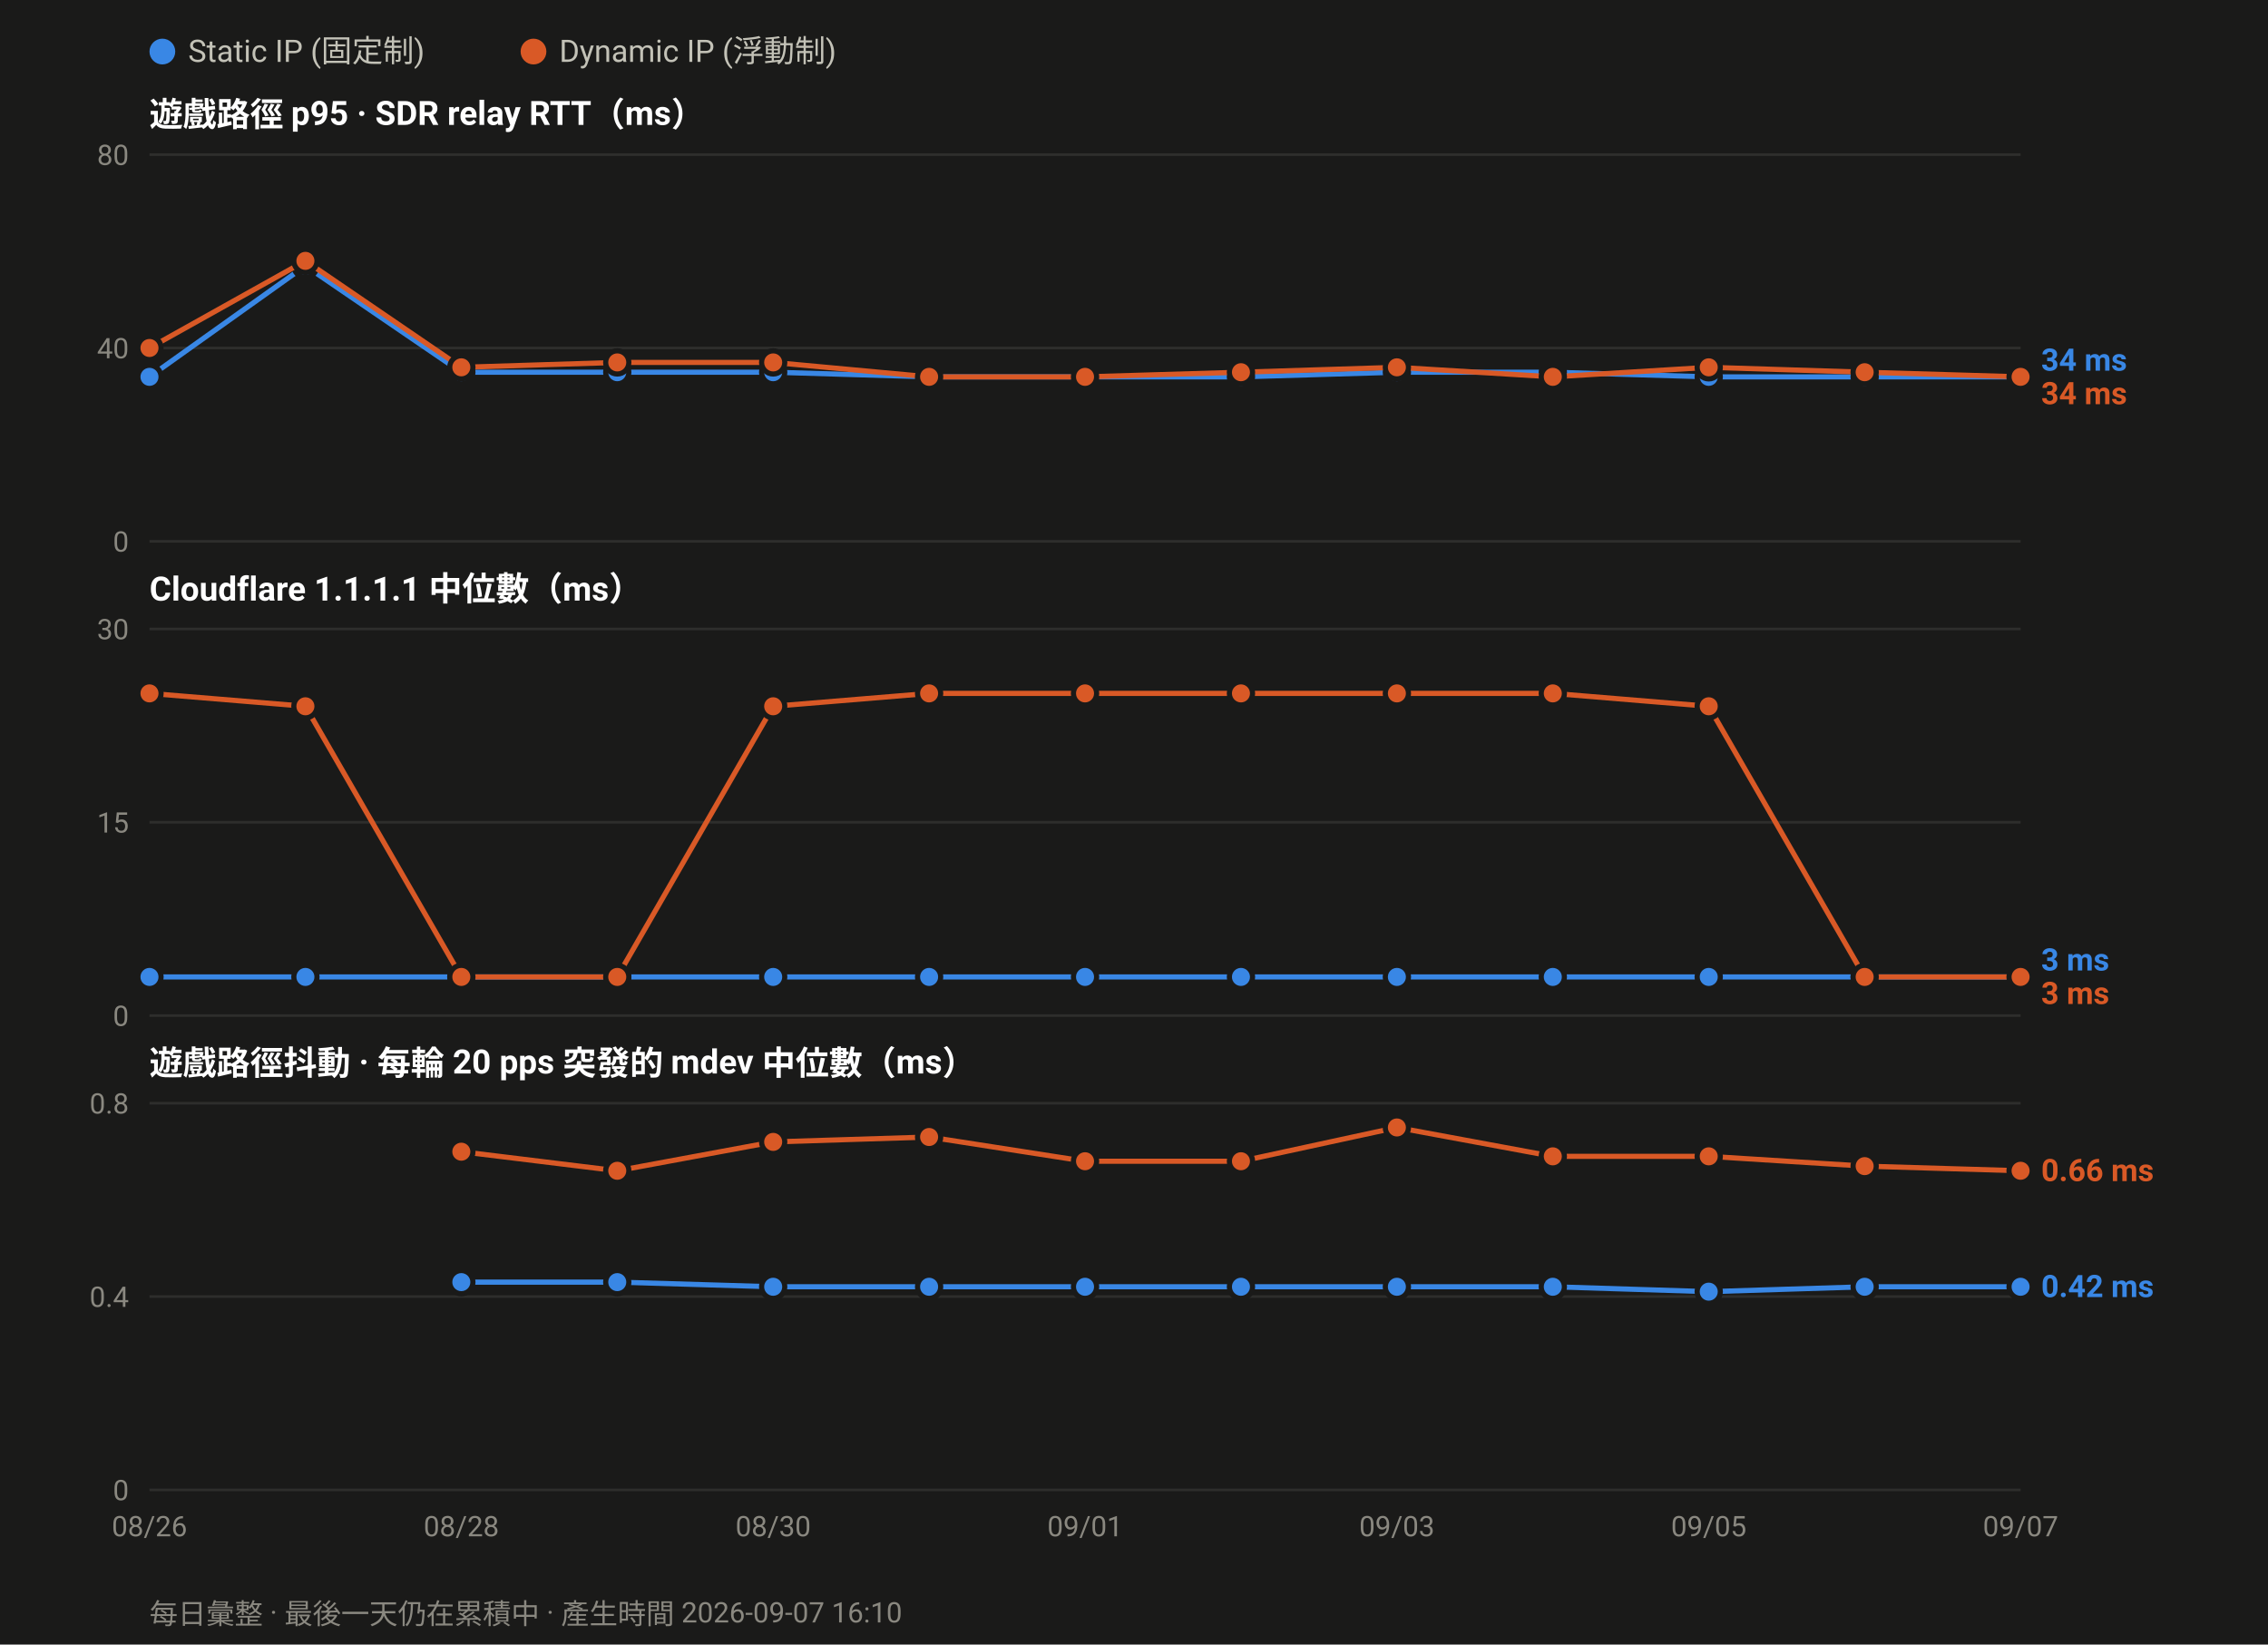
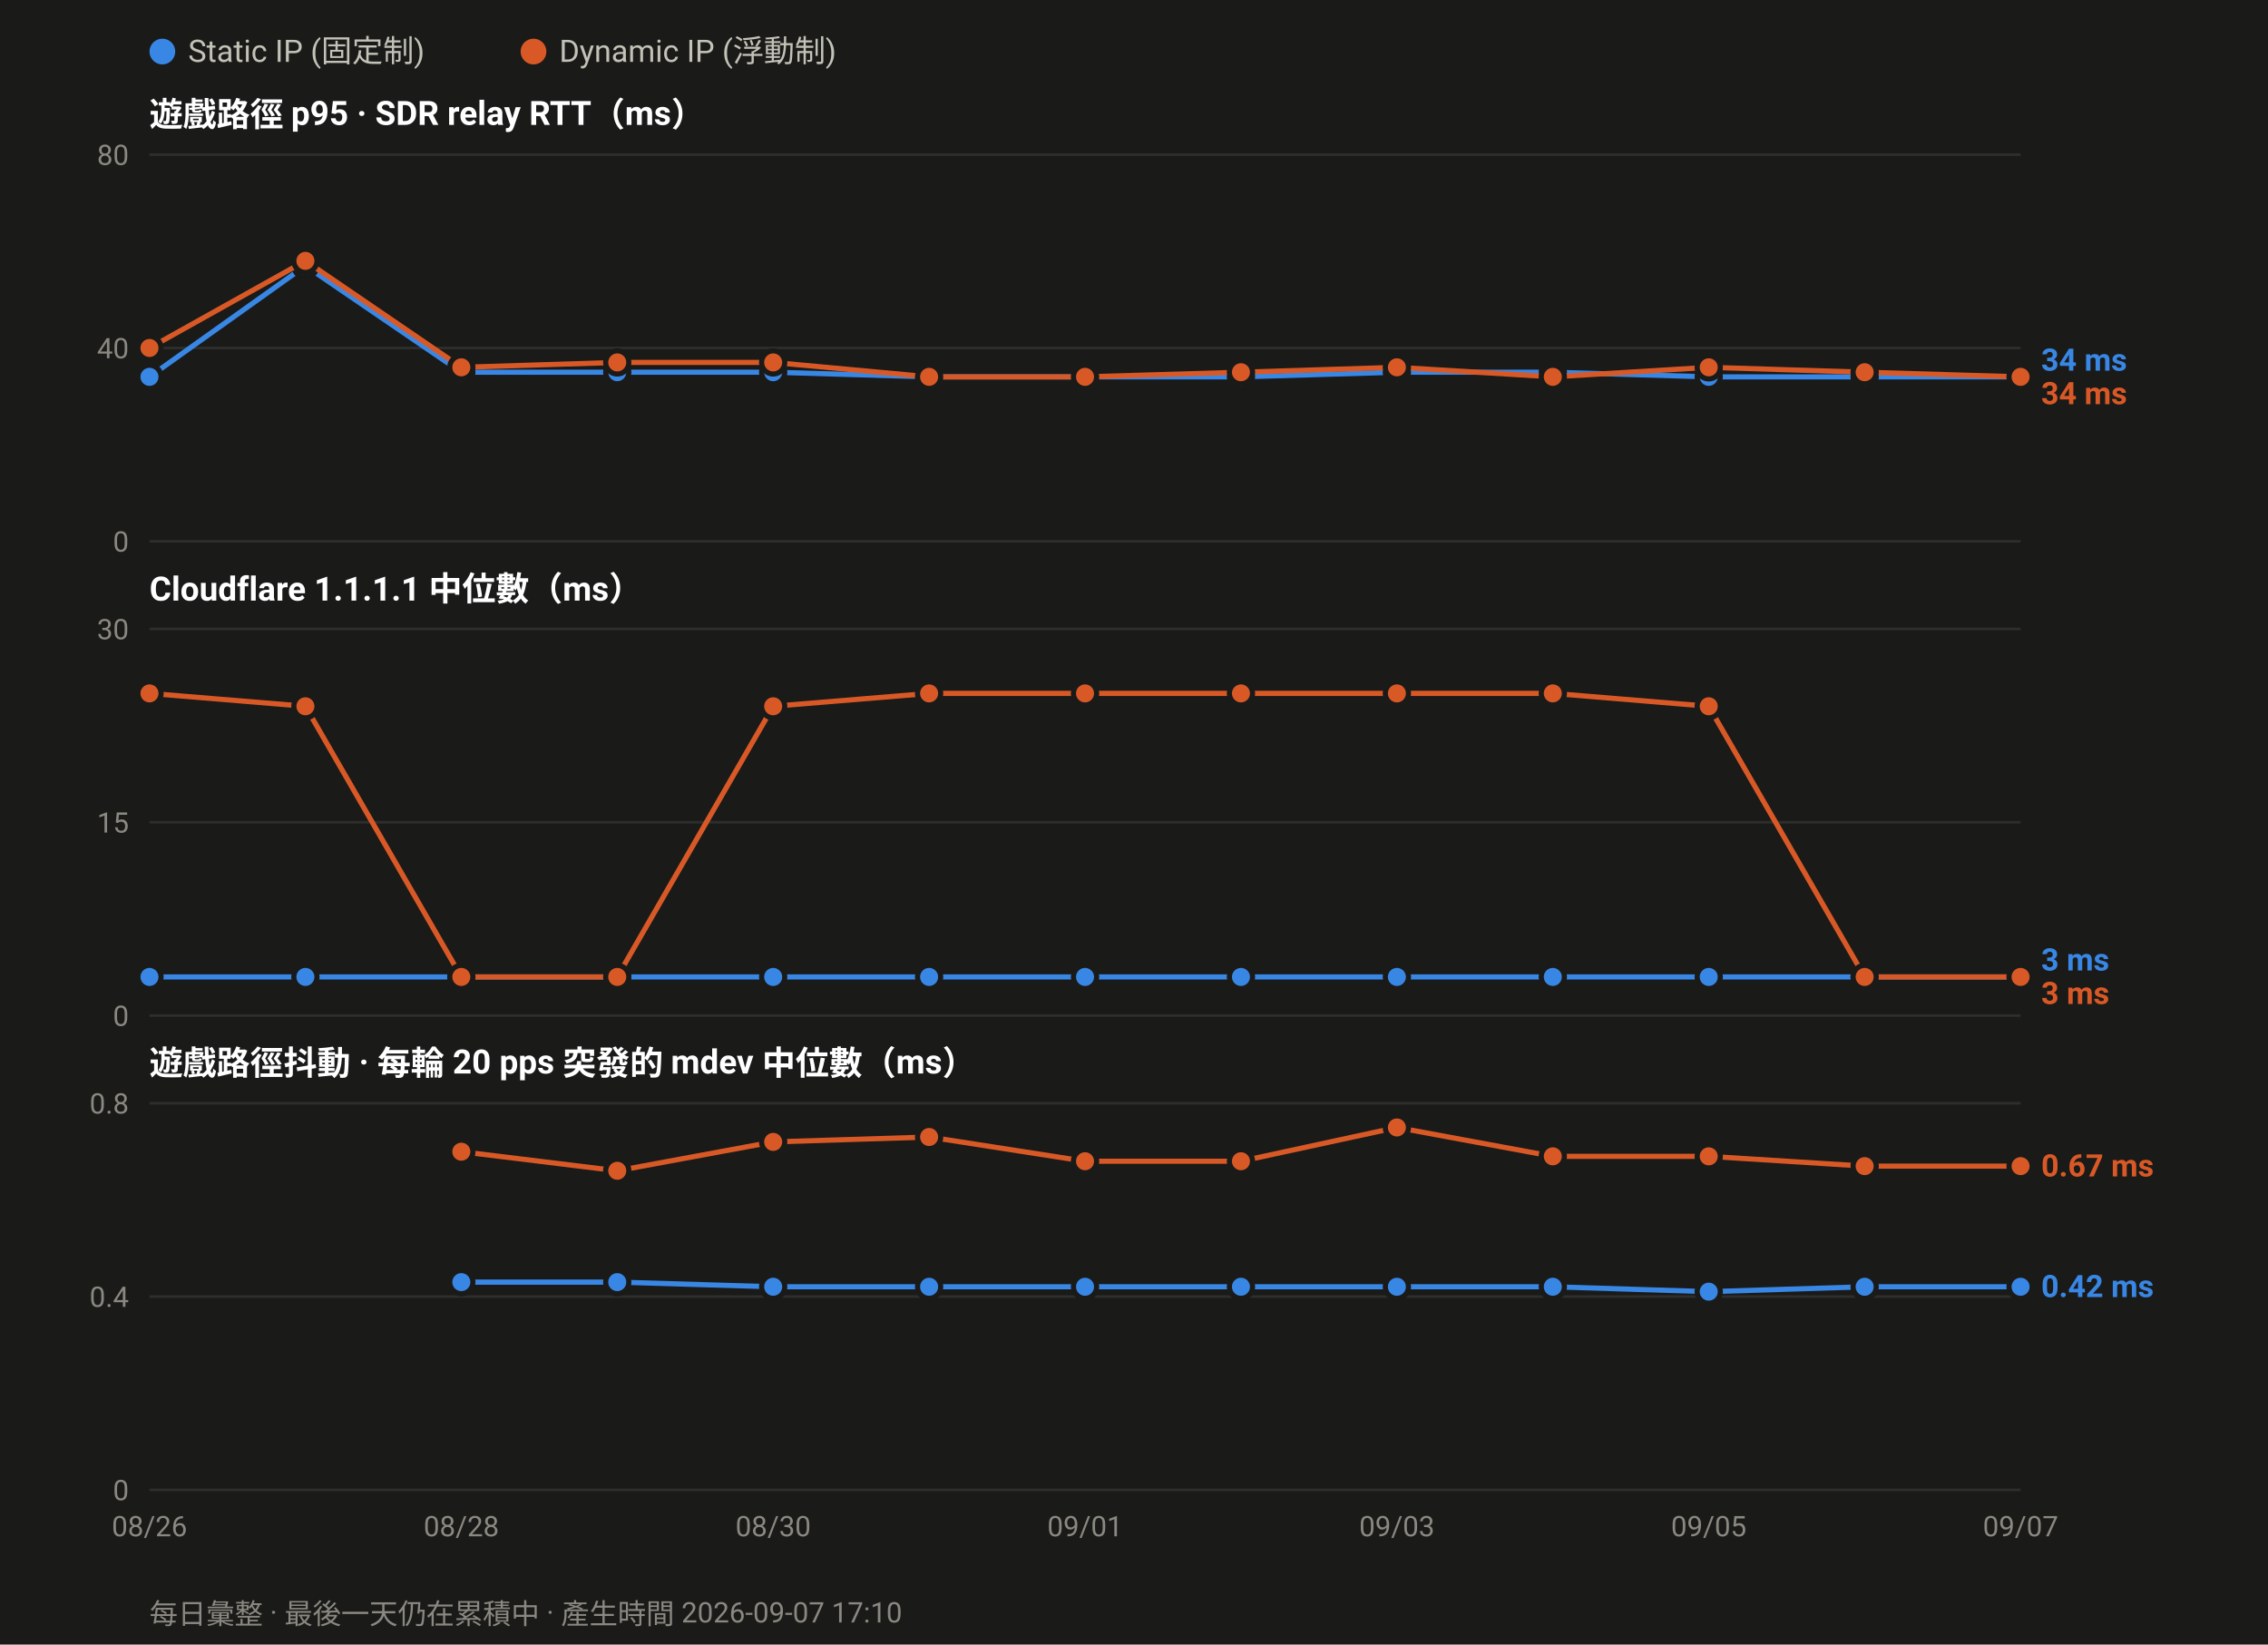
<svg xmlns="http://www.w3.org/2000/svg" width="880" height="638" viewBox="0 0 880 638" font-family="ui-sans-serif,-apple-system,Segoe UI,Roboto,Helvetica,Arial,sans-serif">
  <rect width="880" height="638" fill="#1a1a19" />
  <circle cx="63.0" cy="20" r="5" fill="#3987e5" />
  <text x="73.0" y="24" font-size="12" fill="#c3c2b7">Static IP (固定制)</text>
  <circle cx="207.0" cy="20" r="5" fill="#d95926" />
  <text x="217.0" y="24" font-size="12" fill="#c3c2b7">Dynamic IP (浮動制)</text>
  <text x="58" y="49.0" font-size="13" font-weight="600" fill="#ffffff">遊戲路徑 p95 · SDR relay RTT（ms）</text>
  <line x1="58" y1="210.0" x2="784.0" y2="210.0" stroke="#2e2e2c" stroke-width="1" />
  <text x="50" y="214.0" font-size="11" text-anchor="end" fill="#8a8880">0</text>
  <line x1="58" y1="135.0" x2="784.0" y2="135.0" stroke="#2e2e2c" stroke-width="1" />
  <text x="50" y="139.0" font-size="11" text-anchor="end" fill="#8a8880">40</text>
  <line x1="58" y1="60.0" x2="784.0" y2="60.0" stroke="#2e2e2c" stroke-width="1" />
  <text x="50" y="64.0" font-size="11" text-anchor="end" fill="#8a8880">80</text>
  <polyline fill="none" stroke="#3987e5" stroke-width="2" stroke-linejoin="round" points="58.0,146.2 118.5,103.1 179.0,144.4 239.5,144.4 300.0,144.4 360.5,146.2 421.0,146.2 481.5,146.2 542.0,144.4 602.5,144.4 663.0,146.2 723.5,146.2 784.0,146.2" />
  <circle cx="58.0" cy="146.2" r="4.5" fill="#3987e5" stroke="#1a1a19" stroke-width="2" />
  <circle cx="118.5" cy="103.1" r="4.5" fill="#3987e5" stroke="#1a1a19" stroke-width="2" />
  <circle cx="179.0" cy="144.4" r="4.5" fill="#3987e5" stroke="#1a1a19" stroke-width="2" />
  <circle cx="239.5" cy="144.4" r="4.5" fill="#3987e5" stroke="#1a1a19" stroke-width="2" />
  <circle cx="300.0" cy="144.4" r="4.5" fill="#3987e5" stroke="#1a1a19" stroke-width="2" />
  <circle cx="360.5" cy="146.2" r="4.5" fill="#3987e5" stroke="#1a1a19" stroke-width="2" />
  <circle cx="421.0" cy="146.2" r="4.5" fill="#3987e5" stroke="#1a1a19" stroke-width="2" />
  <circle cx="481.5" cy="146.2" r="4.5" fill="#3987e5" stroke="#1a1a19" stroke-width="2" />
  <circle cx="542.0" cy="144.4" r="4.5" fill="#3987e5" stroke="#1a1a19" stroke-width="2" />
  <circle cx="602.5" cy="144.4" r="4.5" fill="#3987e5" stroke="#1a1a19" stroke-width="2" />
  <circle cx="663.0" cy="146.2" r="4.5" fill="#3987e5" stroke="#1a1a19" stroke-width="2" />
  <circle cx="723.5" cy="146.2" r="4.5" fill="#3987e5" stroke="#1a1a19" stroke-width="2" />
  <circle cx="784.0" cy="146.2" r="4.5" fill="#3987e5" stroke="#1a1a19" stroke-width="2" />
  <polyline fill="none" stroke="#d95926" stroke-width="2" stroke-linejoin="round" points="58.0,135.0 118.5,101.2 179.0,142.5 239.5,140.6 300.0,140.6 360.5,146.2 421.0,146.2 481.5,144.4 542.0,142.5 602.5,146.2 663.0,142.5 723.5,144.4 784.0,146.2" />
  <circle cx="58.0" cy="135.0" r="4.5" fill="#d95926" stroke="#1a1a19" stroke-width="2" />
  <circle cx="118.5" cy="101.2" r="4.5" fill="#d95926" stroke="#1a1a19" stroke-width="2" />
  <circle cx="179.0" cy="142.5" r="4.5" fill="#d95926" stroke="#1a1a19" stroke-width="2" />
  <circle cx="239.5" cy="140.6" r="4.5" fill="#d95926" stroke="#1a1a19" stroke-width="2" />
  <circle cx="300.0" cy="140.6" r="4.5" fill="#d95926" stroke="#1a1a19" stroke-width="2" />
  <circle cx="360.5" cy="146.2" r="4.5" fill="#d95926" stroke="#1a1a19" stroke-width="2" />
  <circle cx="421.0" cy="146.2" r="4.5" fill="#d95926" stroke="#1a1a19" stroke-width="2" />
  <circle cx="481.5" cy="144.4" r="4.5" fill="#d95926" stroke="#1a1a19" stroke-width="2" />
  <circle cx="542.0" cy="142.5" r="4.5" fill="#d95926" stroke="#1a1a19" stroke-width="2" />
  <circle cx="602.5" cy="146.2" r="4.5" fill="#d95926" stroke="#1a1a19" stroke-width="2" />
  <circle cx="663.0" cy="142.5" r="4.5" fill="#d95926" stroke="#1a1a19" stroke-width="2" />
  <circle cx="723.5" cy="144.4" r="4.5" fill="#d95926" stroke="#1a1a19" stroke-width="2" />
  <circle cx="784.0" cy="146.2" r="4.5" fill="#d95926" stroke="#1a1a19" stroke-width="2" />
  <text x="792.0" y="143.8" font-size="12" font-weight="600" fill="#3987e5">34 ms</text>
  <text x="792.0" y="156.8" font-size="12" font-weight="600" fill="#d95926">34 ms</text>
  <text x="58" y="233.0" font-size="13" font-weight="600" fill="#ffffff">Cloudflare 1.1.1.1 中位數（ms）</text>
  <line x1="58" y1="394.0" x2="784.0" y2="394.0" stroke="#2e2e2c" stroke-width="1" />
  <text x="50" y="398.0" font-size="11" text-anchor="end" fill="#8a8880">0</text>
  <line x1="58" y1="319.0" x2="784.0" y2="319.0" stroke="#2e2e2c" stroke-width="1" />
  <text x="50" y="323.0" font-size="11" text-anchor="end" fill="#8a8880">15</text>
  <line x1="58" y1="244.0" x2="784.0" y2="244.0" stroke="#2e2e2c" stroke-width="1" />
  <text x="50" y="248.0" font-size="11" text-anchor="end" fill="#8a8880">30</text>
  <polyline fill="none" stroke="#3987e5" stroke-width="2" stroke-linejoin="round" points="58.0,379.0 118.5,379.0 179.0,379.0 239.5,379.0 300.0,379.0 360.5,379.0 421.0,379.0 481.5,379.0 542.0,379.0 602.5,379.0 663.0,379.0 723.5,379.0 784.0,379.0" />
  <circle cx="58.0" cy="379.0" r="4.5" fill="#3987e5" stroke="#1a1a19" stroke-width="2" />
  <circle cx="118.5" cy="379.0" r="4.5" fill="#3987e5" stroke="#1a1a19" stroke-width="2" />
  <circle cx="179.0" cy="379.0" r="4.5" fill="#3987e5" stroke="#1a1a19" stroke-width="2" />
  <circle cx="239.5" cy="379.0" r="4.5" fill="#3987e5" stroke="#1a1a19" stroke-width="2" />
  <circle cx="300.0" cy="379.0" r="4.5" fill="#3987e5" stroke="#1a1a19" stroke-width="2" />
  <circle cx="360.5" cy="379.0" r="4.5" fill="#3987e5" stroke="#1a1a19" stroke-width="2" />
  <circle cx="421.0" cy="379.0" r="4.5" fill="#3987e5" stroke="#1a1a19" stroke-width="2" />
  <circle cx="481.5" cy="379.0" r="4.5" fill="#3987e5" stroke="#1a1a19" stroke-width="2" />
  <circle cx="542.0" cy="379.0" r="4.5" fill="#3987e5" stroke="#1a1a19" stroke-width="2" />
  <circle cx="602.5" cy="379.0" r="4.5" fill="#3987e5" stroke="#1a1a19" stroke-width="2" />
  <circle cx="663.0" cy="379.0" r="4.5" fill="#3987e5" stroke="#1a1a19" stroke-width="2" />
  <circle cx="723.5" cy="379.0" r="4.5" fill="#3987e5" stroke="#1a1a19" stroke-width="2" />
  <circle cx="784.0" cy="379.0" r="4.5" fill="#3987e5" stroke="#1a1a19" stroke-width="2" />
  <polyline fill="none" stroke="#d95926" stroke-width="2" stroke-linejoin="round" points="58.0,269.0 118.5,274.0 179.0,379.0 239.5,379.0 300.0,274.0 360.5,269.0 421.0,269.0 481.5,269.0 542.0,269.0 602.5,269.0 663.0,274.0 723.5,379.0 784.0,379.0" />
  <circle cx="58.0" cy="269.0" r="4.5" fill="#d95926" stroke="#1a1a19" stroke-width="2" />
  <circle cx="118.5" cy="274.0" r="4.5" fill="#d95926" stroke="#1a1a19" stroke-width="2" />
  <circle cx="179.0" cy="379.0" r="4.5" fill="#d95926" stroke="#1a1a19" stroke-width="2" />
  <circle cx="239.5" cy="379.0" r="4.5" fill="#d95926" stroke="#1a1a19" stroke-width="2" />
  <circle cx="300.0" cy="274.0" r="4.5" fill="#d95926" stroke="#1a1a19" stroke-width="2" />
  <circle cx="360.5" cy="269.0" r="4.5" fill="#d95926" stroke="#1a1a19" stroke-width="2" />
  <circle cx="421.0" cy="269.0" r="4.5" fill="#d95926" stroke="#1a1a19" stroke-width="2" />
  <circle cx="481.5" cy="269.0" r="4.5" fill="#d95926" stroke="#1a1a19" stroke-width="2" />
  <circle cx="542.0" cy="269.0" r="4.5" fill="#d95926" stroke="#1a1a19" stroke-width="2" />
  <circle cx="602.5" cy="269.0" r="4.5" fill="#d95926" stroke="#1a1a19" stroke-width="2" />
  <circle cx="663.0" cy="274.0" r="4.5" fill="#d95926" stroke="#1a1a19" stroke-width="2" />
  <circle cx="723.5" cy="379.0" r="4.5" fill="#d95926" stroke="#1a1a19" stroke-width="2" />
  <circle cx="784.0" cy="379.0" r="4.5" fill="#d95926" stroke="#1a1a19" stroke-width="2" />
  <text x="792.0" y="376.5" font-size="12" font-weight="600" fill="#3987e5">3 ms</text>
  <text x="792.0" y="389.5" font-size="12" font-weight="600" fill="#d95926">3 ms</text>
  <text x="58" y="417.0" font-size="13" font-weight="600" fill="#ffffff">遊戲路徑抖動 · 每輪 20 pps 突發的 mdev 中位數（ms）</text>
  <line x1="58" y1="578.0" x2="784.0" y2="578.0" stroke="#2e2e2c" stroke-width="1" />
  <text x="50" y="582.0" font-size="11" text-anchor="end" fill="#8a8880">0</text>
  <line x1="58" y1="503.0" x2="784.0" y2="503.0" stroke="#2e2e2c" stroke-width="1" />
  <text x="50" y="507.0" font-size="11" text-anchor="end" fill="#8a8880">0.4</text>
  <line x1="58" y1="428.0" x2="784.0" y2="428.0" stroke="#2e2e2c" stroke-width="1" />
  <text x="50" y="432.0" font-size="11" text-anchor="end" fill="#8a8880">0.8</text>
  <polyline fill="none" stroke="#3987e5" stroke-width="2" stroke-linejoin="round" points="179.0,497.4 239.5,497.4 300.0,499.2 360.5,499.2 421.0,499.2 481.5,499.2 542.0,499.2 602.5,499.2 663.0,501.1 723.5,499.2 784.0,499.2" />
  <circle cx="179.0" cy="497.4" r="4.5" fill="#3987e5" stroke="#1a1a19" stroke-width="2" />
  <circle cx="239.5" cy="497.4" r="4.5" fill="#3987e5" stroke="#1a1a19" stroke-width="2" />
  <circle cx="300.0" cy="499.2" r="4.5" fill="#3987e5" stroke="#1a1a19" stroke-width="2" />
  <circle cx="360.5" cy="499.2" r="4.5" fill="#3987e5" stroke="#1a1a19" stroke-width="2" />
  <circle cx="421.0" cy="499.2" r="4.5" fill="#3987e5" stroke="#1a1a19" stroke-width="2" />
  <circle cx="481.5" cy="499.2" r="4.5" fill="#3987e5" stroke="#1a1a19" stroke-width="2" />
  <circle cx="542.0" cy="499.2" r="4.5" fill="#3987e5" stroke="#1a1a19" stroke-width="2" />
  <circle cx="602.5" cy="499.2" r="4.5" fill="#3987e5" stroke="#1a1a19" stroke-width="2" />
  <circle cx="663.0" cy="501.1" r="4.5" fill="#3987e5" stroke="#1a1a19" stroke-width="2" />
  <circle cx="723.5" cy="499.2" r="4.5" fill="#3987e5" stroke="#1a1a19" stroke-width="2" />
  <circle cx="784.0" cy="499.2" r="4.5" fill="#3987e5" stroke="#1a1a19" stroke-width="2" />
-   <polyline fill="none" stroke="#d95926" stroke-width="2" stroke-linejoin="round" points="179.0,446.8 239.5,454.2 300.0,443.0 360.5,441.1 421.0,450.5 481.5,450.5 542.0,437.4 602.5,448.6 663.0,448.6 723.5,452.4 784.0,454.2" />
+   <polyline fill="none" stroke="#d95926" stroke-width="2" stroke-linejoin="round" points="179.0,446.8 239.5,454.2 300.0,443.0 360.5,441.1 421.0,450.5 481.5,450.5 542.0,437.4 602.5,448.6 663.0,448.6 723.5,452.4 784.0,452.4" />
  <circle cx="179.0" cy="446.8" r="4.5" fill="#d95926" stroke="#1a1a19" stroke-width="2" />
  <circle cx="239.5" cy="454.2" r="4.5" fill="#d95926" stroke="#1a1a19" stroke-width="2" />
  <circle cx="300.0" cy="443.0" r="4.5" fill="#d95926" stroke="#1a1a19" stroke-width="2" />
  <circle cx="360.5" cy="441.1" r="4.5" fill="#d95926" stroke="#1a1a19" stroke-width="2" />
  <circle cx="421.0" cy="450.5" r="4.5" fill="#d95926" stroke="#1a1a19" stroke-width="2" />
  <circle cx="481.5" cy="450.5" r="4.5" fill="#d95926" stroke="#1a1a19" stroke-width="2" />
  <circle cx="542.0" cy="437.4" r="4.5" fill="#d95926" stroke="#1a1a19" stroke-width="2" />
  <circle cx="602.5" cy="448.6" r="4.5" fill="#d95926" stroke="#1a1a19" stroke-width="2" />
  <circle cx="663.0" cy="448.6" r="4.5" fill="#d95926" stroke="#1a1a19" stroke-width="2" />
  <circle cx="723.5" cy="452.4" r="4.5" fill="#d95926" stroke="#1a1a19" stroke-width="2" />
-   <circle cx="784.0" cy="454.2" r="4.5" fill="#d95926" stroke="#1a1a19" stroke-width="2" />
-   <text x="792.0" y="458.2" font-size="12" font-weight="600" fill="#d95926">0.66 ms</text>
+   <circle cx="784.0" cy="452.4" r="4.5" fill="#d95926" stroke="#1a1a19" stroke-width="2" />
+   <text x="792.0" y="456.4" font-size="12" font-weight="600" fill="#d95926">0.67 ms</text>
  <text x="792.0" y="503.2" font-size="12" font-weight="600" fill="#3987e5">0.42 ms</text>
  <text x="58.0" y="596.0" font-size="11" text-anchor="middle" fill="#8a8880">08/26</text>
  <text x="179.0" y="596.0" font-size="11" text-anchor="middle" fill="#8a8880">08/28</text>
  <text x="300.0" y="596.0" font-size="11" text-anchor="middle" fill="#8a8880">08/30</text>
  <text x="421.0" y="596.0" font-size="11" text-anchor="middle" fill="#8a8880">09/01</text>
  <text x="542.0" y="596.0" font-size="11" text-anchor="middle" fill="#8a8880">09/03</text>
  <text x="663.0" y="596.0" font-size="11" text-anchor="middle" fill="#8a8880">09/05</text>
  <text x="784.0" y="596.0" font-size="11" text-anchor="middle" fill="#8a8880">09/07</text>
-   <text x="58" y="630" font-size="11" fill="#8a8880">每日彙整 · 最後一天仍在累積中 · 產生時間 2026-09-07 16:10</text>
+   <text x="58" y="630" font-size="11" fill="#8a8880">每日彙整 · 最後一天仍在累積中 · 產生時間 2026-09-07 17:10</text>
</svg>
